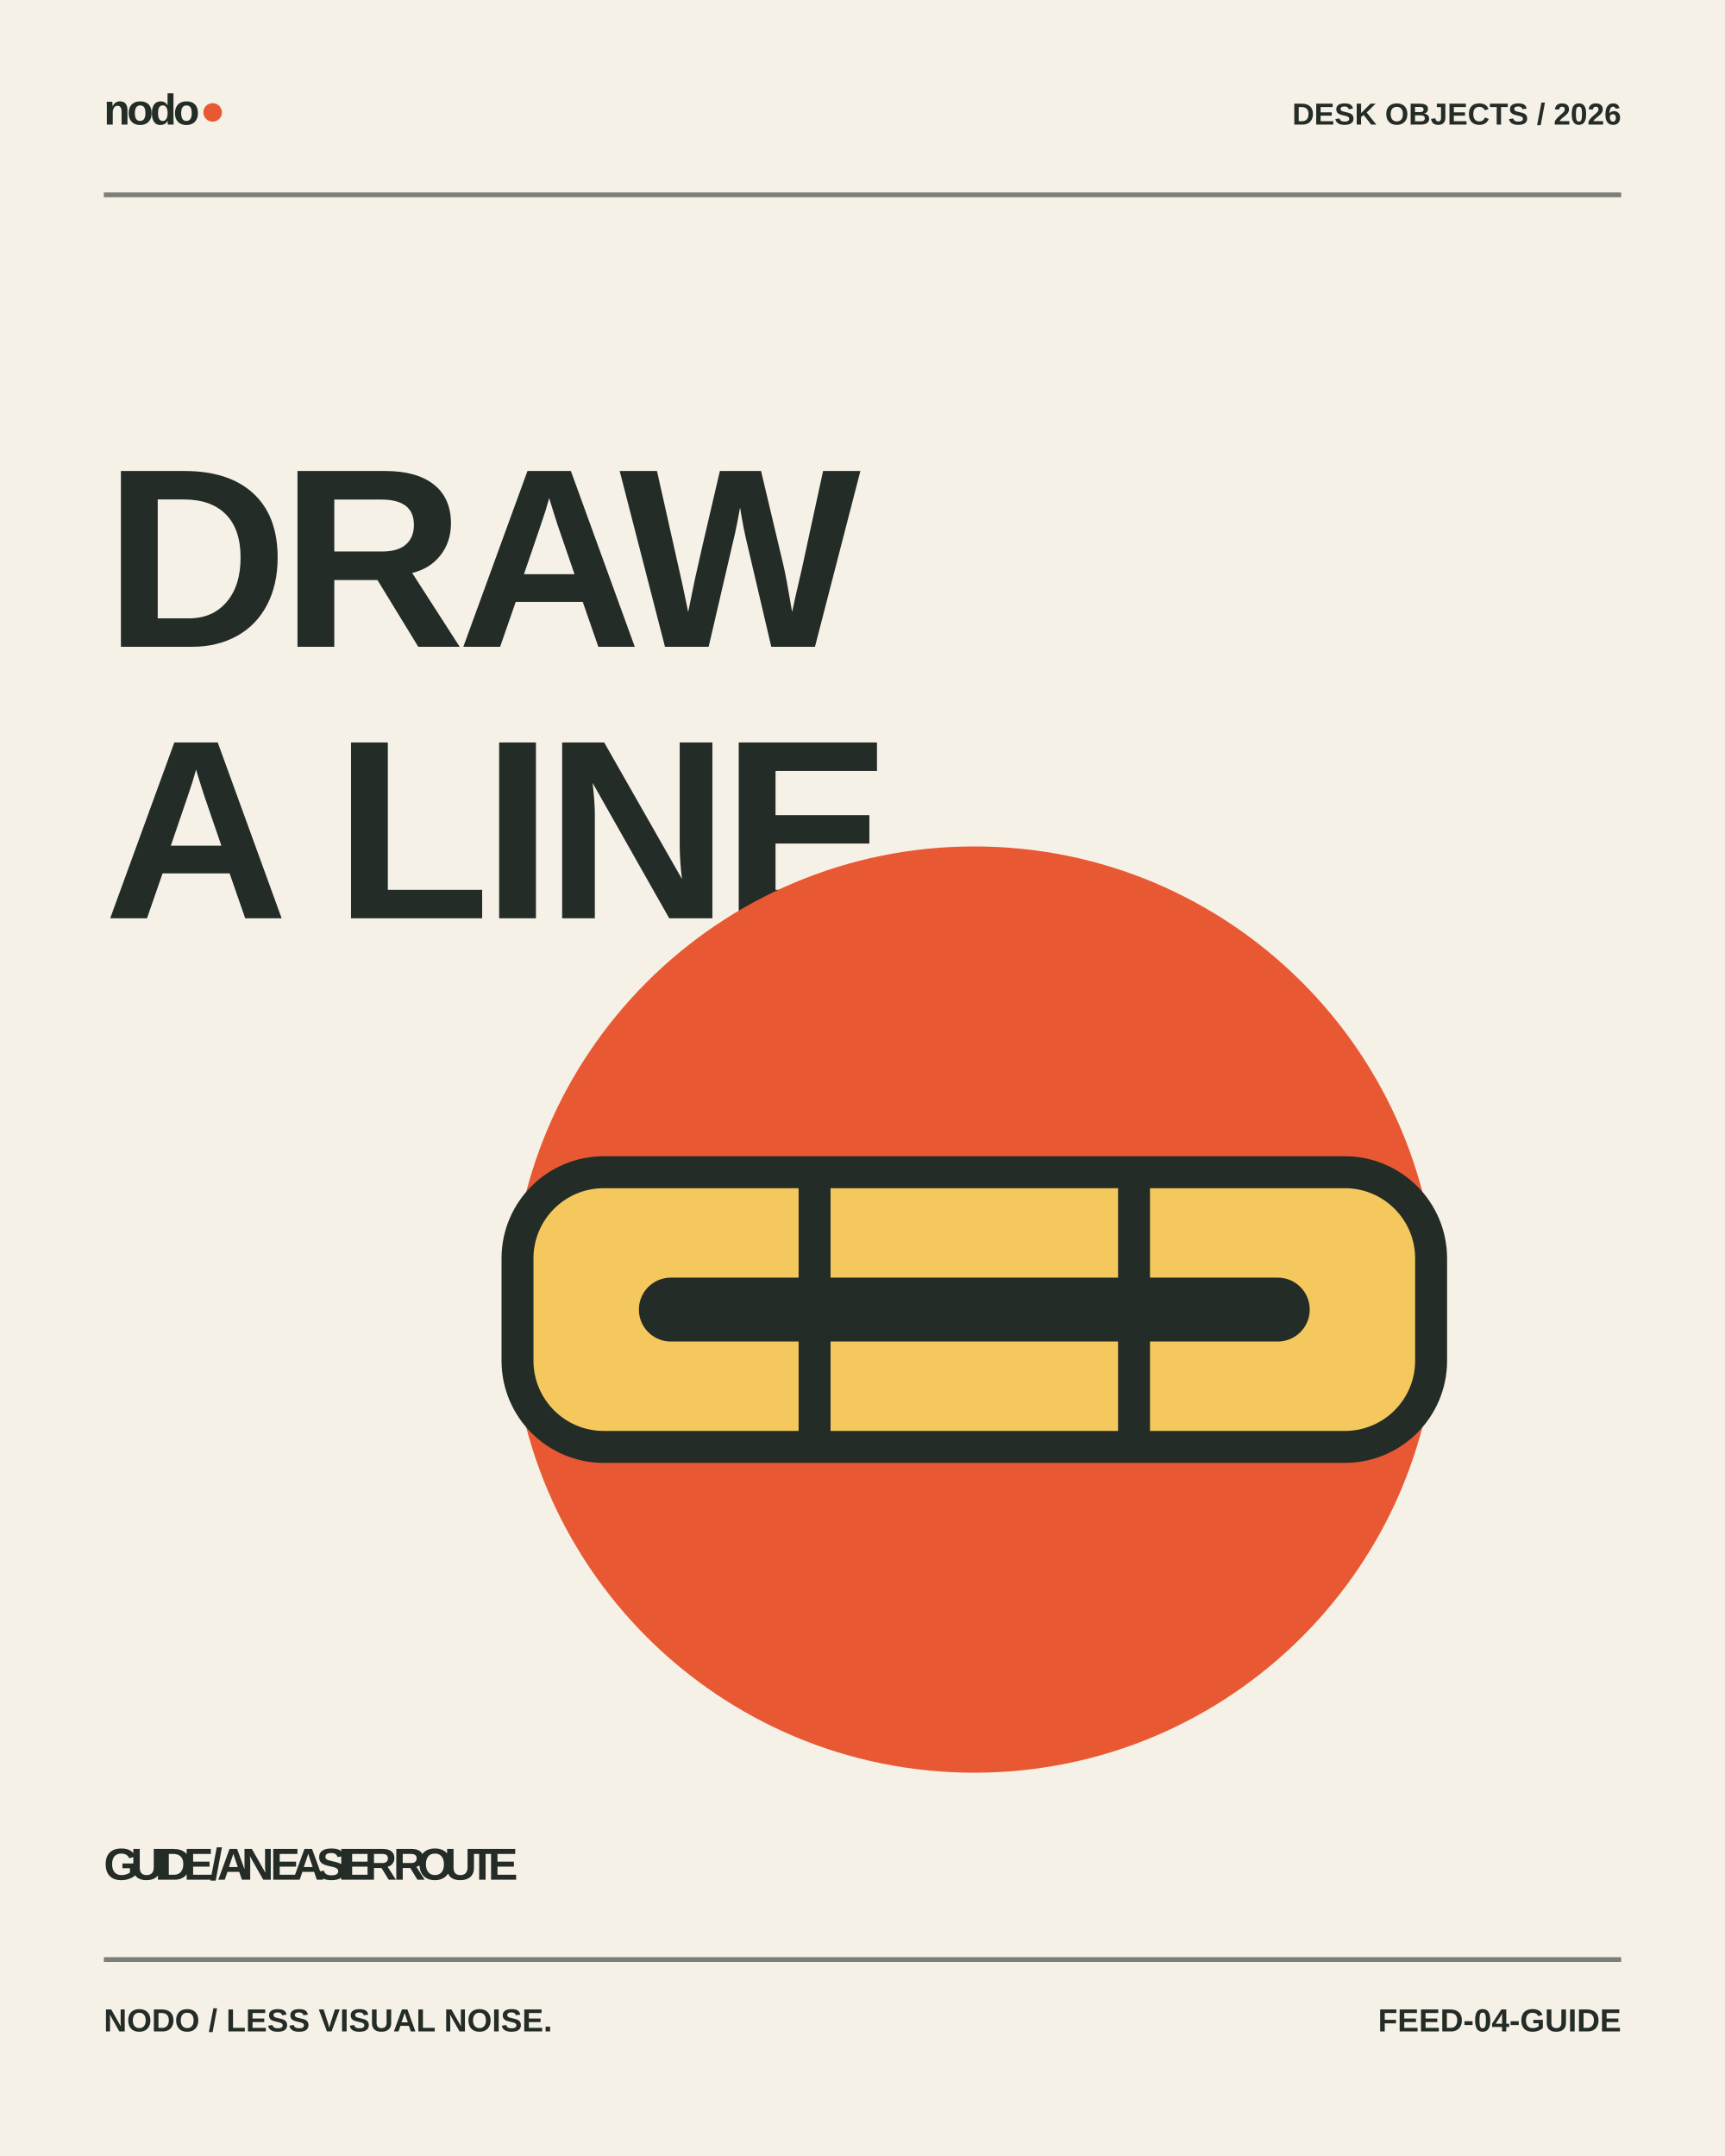
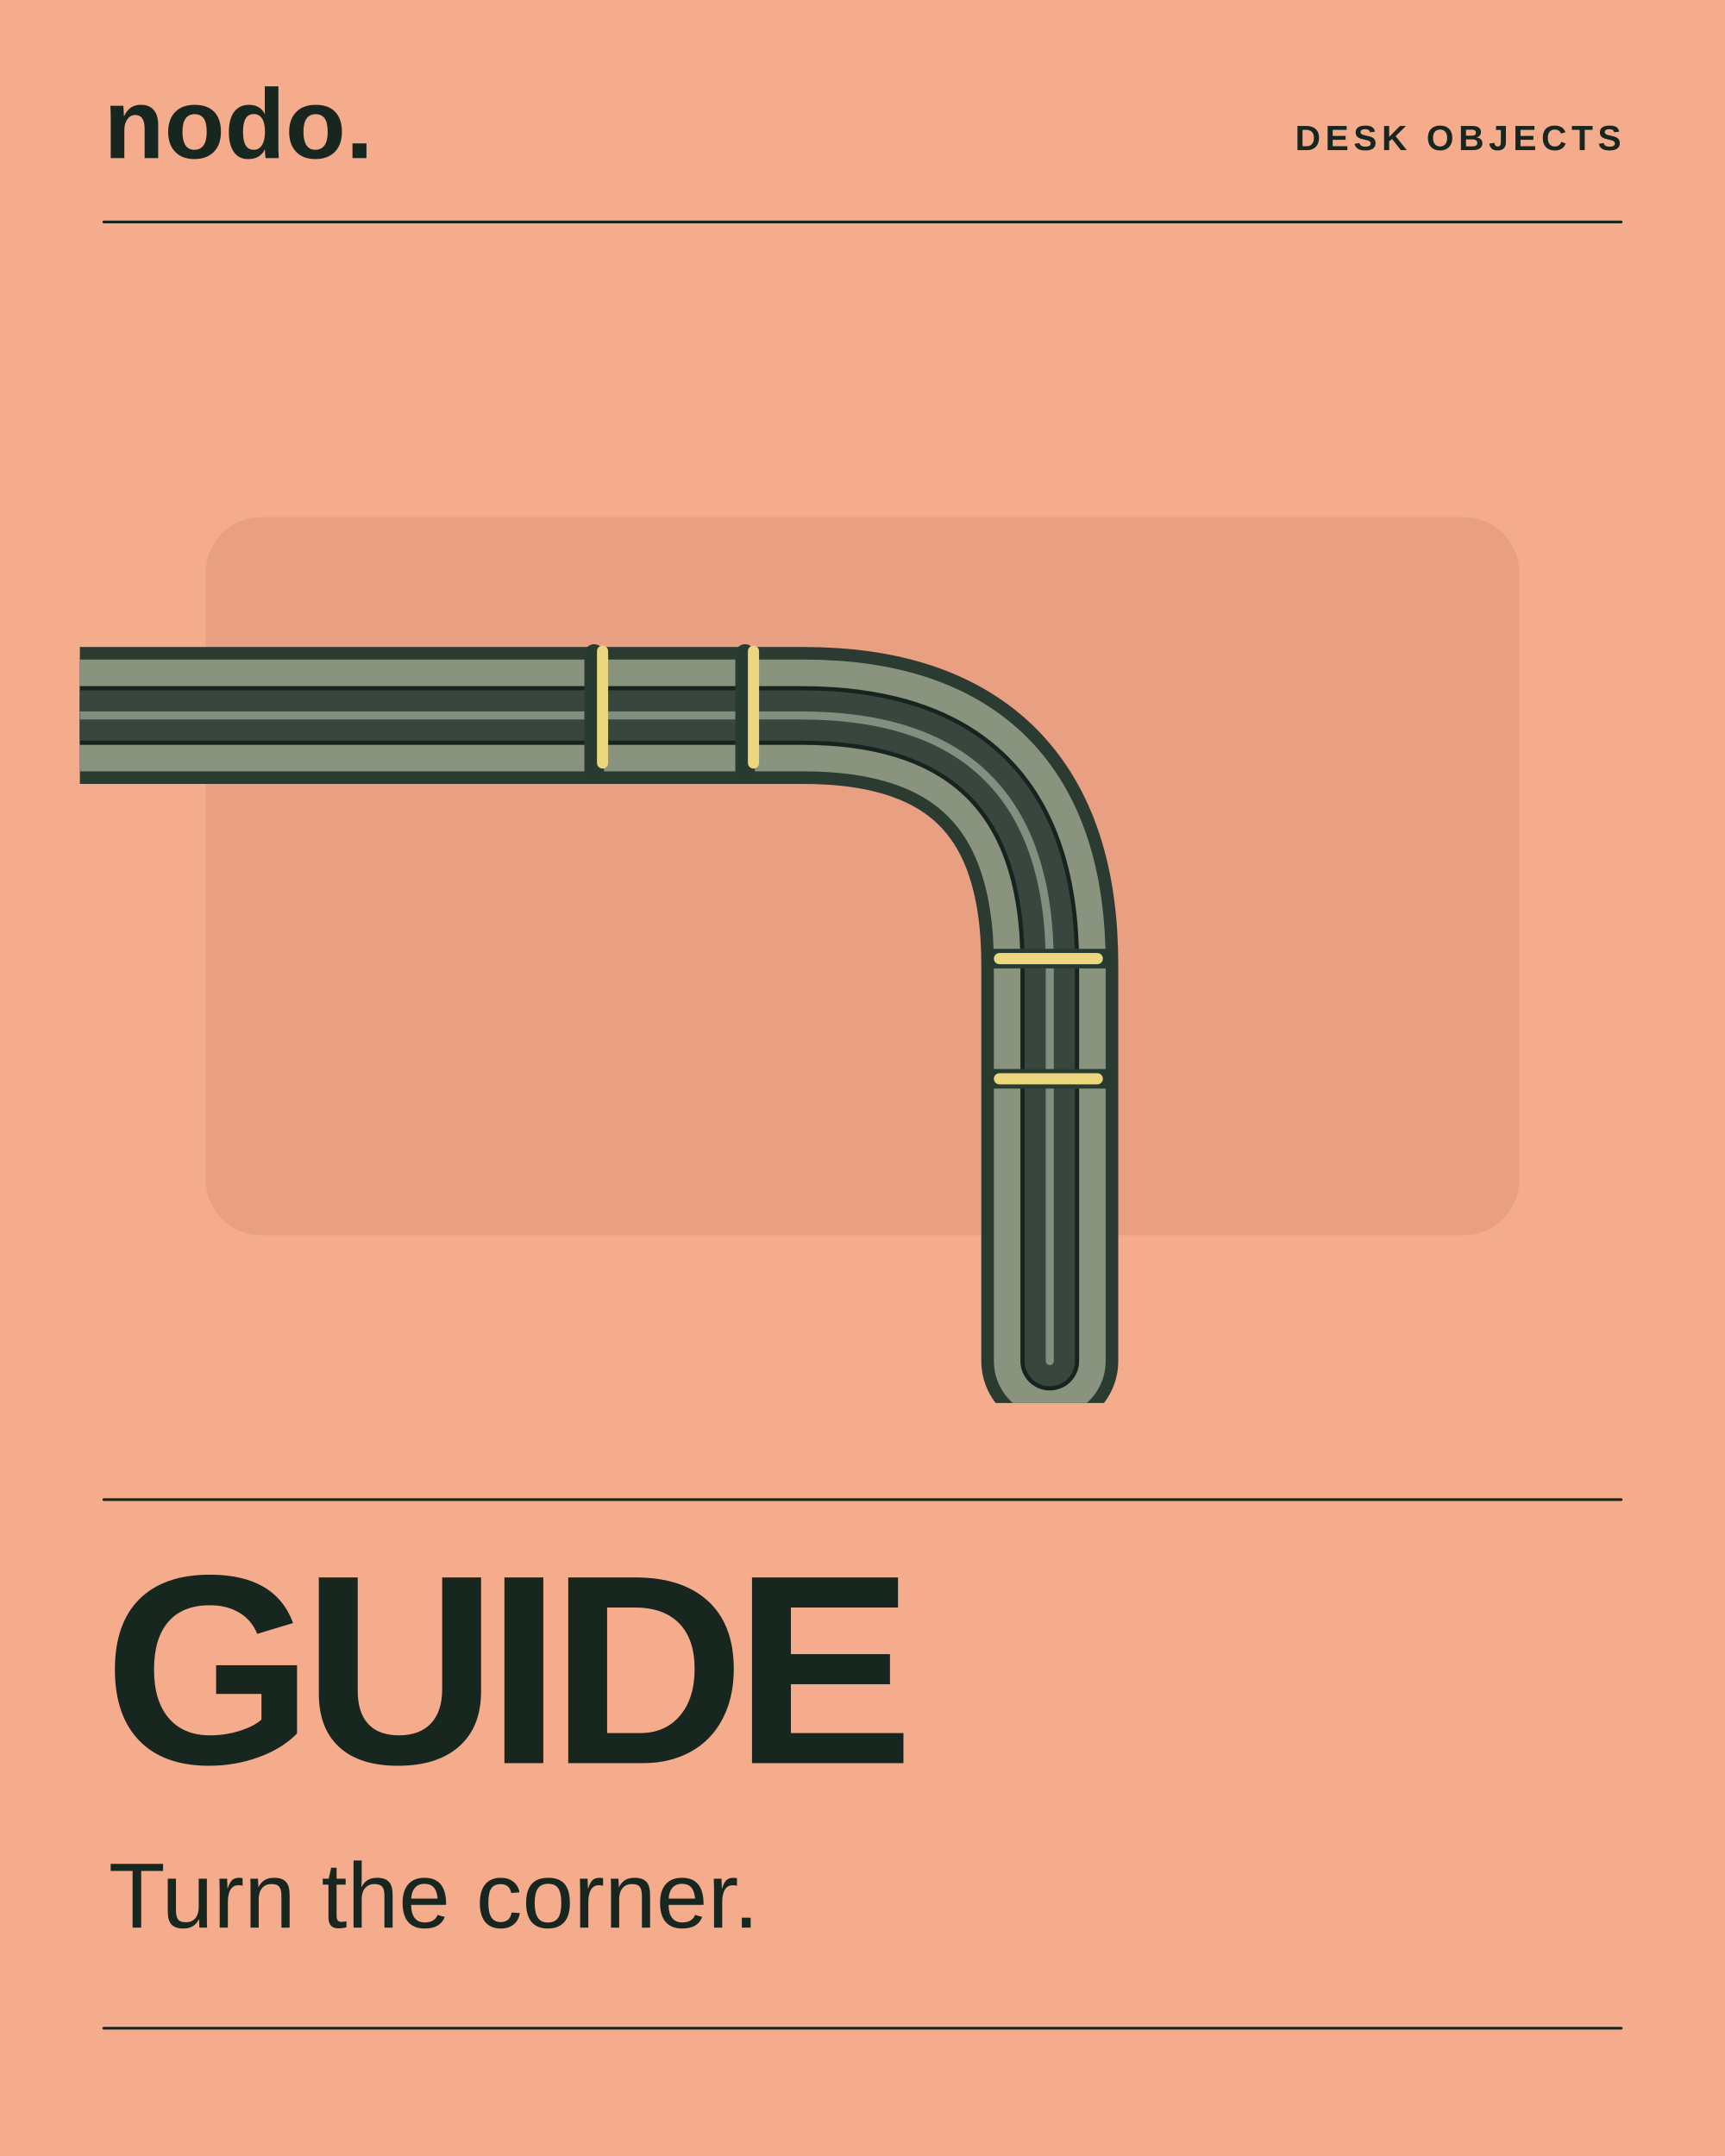
- <svg xmlns="http://www.w3.org/2000/svg" width="1080" height="1350" viewBox="0 0 1080 1350" role="img" aria-labelledby="title desc">
-   <rect width="1080" height="1350" fill="#F6F1E7" />
-   <g>
-     <path d="M65 122H1015M65 1227H1015" stroke="#242C28" stroke-width="3" opacity=".58" />
+ <svg xmlns="http://www.w3.org/2000/svg" xmlns:xlink="http://www.w3.org/1999/xlink" width="1080" height="1350" viewBox="0 0 1080 1350" role="img" aria-labelledby="title desc">
+   <rect x="0" y="0" width="1080" height="1350" rx="0" fill="#f4ac8c" />
+   <text x="65" y="99" font-family="Arial, Helvetica, sans-serif" font-size="62" fill="#17261e" font-weight="800">nodo.</text>
+   <text x="1015" y="94" font-family="Arial, Helvetica, sans-serif" font-size="22" fill="#17261e" font-weight="700" text-anchor="end" letter-spacing="3">DESK OBJECTS</text>
+   <path d="M65 139H1015" fill="none" stroke="#17261e" stroke-width="1.7" stroke-linecap="round" stroke-linejoin="round" />
+   <defs>
+     <clipPath id="frame">
+       <rect x="0" y="0" width="560" height="362" />
+     </clipPath>
+     <g id="cable-drawing">
+       <g clip-path="url(#frame)">
+         <rect x="45" y="45" width="470" height="257" rx="20" fill="#e9a082" />
+         <path d="M-18 116H259Q347 116 347 205V347" fill="none" stroke="#2b3b31" stroke-width="49" stroke-linecap="round" stroke-linejoin="round" />
+         <path d="M-18 116H259Q347 116 347 205V347" fill="none" stroke="#89937d" stroke-width="40" stroke-linecap="round" stroke-linejoin="round" />
+         <path d="M-18 116H258Q347 116 347 205V347" fill="none" stroke="#17231f" stroke-width="21" stroke-linecap="round" stroke-linejoin="round" />
+         <path d="M-18 116H258Q347 116 347 205V347" fill="none" stroke="#38463d" stroke-width="18" stroke-linecap="round" stroke-linejoin="round" />
+         <path d="M-18 116H258Q347 116 347 205V347" fill="none" stroke="#809080" stroke-width="2.88" stroke-linecap="round" stroke-linejoin="round" />
+         <path d="M184 94V137M238 94V137M327 246H367M327 203H367" fill="none" stroke="#273b31" stroke-width="7" stroke-linecap="round" stroke-linejoin="round" />
+         <path d="M187 93V133M241 93V133M329 246H364M329 203H364" fill="none" stroke="#ecd67e" stroke-width="4" stroke-linecap="round" stroke-linejoin="round" />
+       </g>
+     </g>
+   </defs>
+   <g transform="translate(50 245) scale(1.75)">
+     <use xlink:href="#cable-drawing" />
  </g>
-   <g fill="#242C28" font-family="Arial,Helvetica,sans-serif">
-     <text x="65" y="78" font-size="27" font-weight="900" letter-spacing="-2">nodo<tspan fill="#E85933">●</tspan>
-     </text>
-     <text x="1015" y="78" font-size="19" font-weight="700" text-anchor="end">DESK OBJECTS / 2026</text>
-   </g>
-   <text x="65" y="405" fill="#242C28" font-family="Arial Narrow,Arial,Helvetica,sans-serif" font-size="160" font-weight="900" letter-spacing="-5">DRAW</text>
-   <text x="65" y="575" fill="#242C28" font-family="Arial Narrow,Arial,Helvetica,sans-serif" font-size="160" font-weight="900" letter-spacing="-5">A LINE.</text>
-   <circle cx="610" cy="820" r="290" fill="#E85933" />
-   <g transform="translate(610 820) scale(2)">
-     <rect x="-143" y="-43" rx="27" width="286" height="86" fill="#F5C85D" stroke="#242C28" stroke-width="10" />
-     <path d="M-95 0H95" stroke="#242C28" stroke-width="20" stroke-linecap="round" />
-     <path d="M-50 -43v86M50 -43v86" stroke="#242C28" stroke-width="10" />
-   </g>
-   <text x="65" y="1177" fill="#242C28" font-family="Arial Narrow,Arial,Helvetica,sans-serif" font-size="28" font-weight="900" letter-spacing="-5">GUIDE / AN EASIER ROUTE</text>
-   <g fill="#242C28" font-family="Arial,Helvetica,sans-serif">
-     <text x="65" y="1272" font-size="20" font-weight="700">NODO / LESS VISUAL NOISE.</text>
-     <text x="1015" y="1272" font-size="20" font-weight="700" text-anchor="end">FEED-04-GUIDE</text>
-   </g>
+   <path d="M65 939H1015" fill="none" stroke="#17261e" stroke-width="1.7" stroke-linecap="round" stroke-linejoin="round" />
+   <text x="65" y="1104" font-family="Arial, Helvetica, sans-serif" font-size="169" fill="#17261e" font-weight="900" letter-spacing="-7">GUIDE</text>
+   <text x="68" y="1207" font-family="Arial, Helvetica, sans-serif" font-size="58" fill="#17261e" font-weight="500">Turn the corner.</text>
+   <path d="M65 1270H1015" fill="none" stroke="#17261e" stroke-width="1.7" stroke-linecap="round" stroke-linejoin="round" />
</svg>
